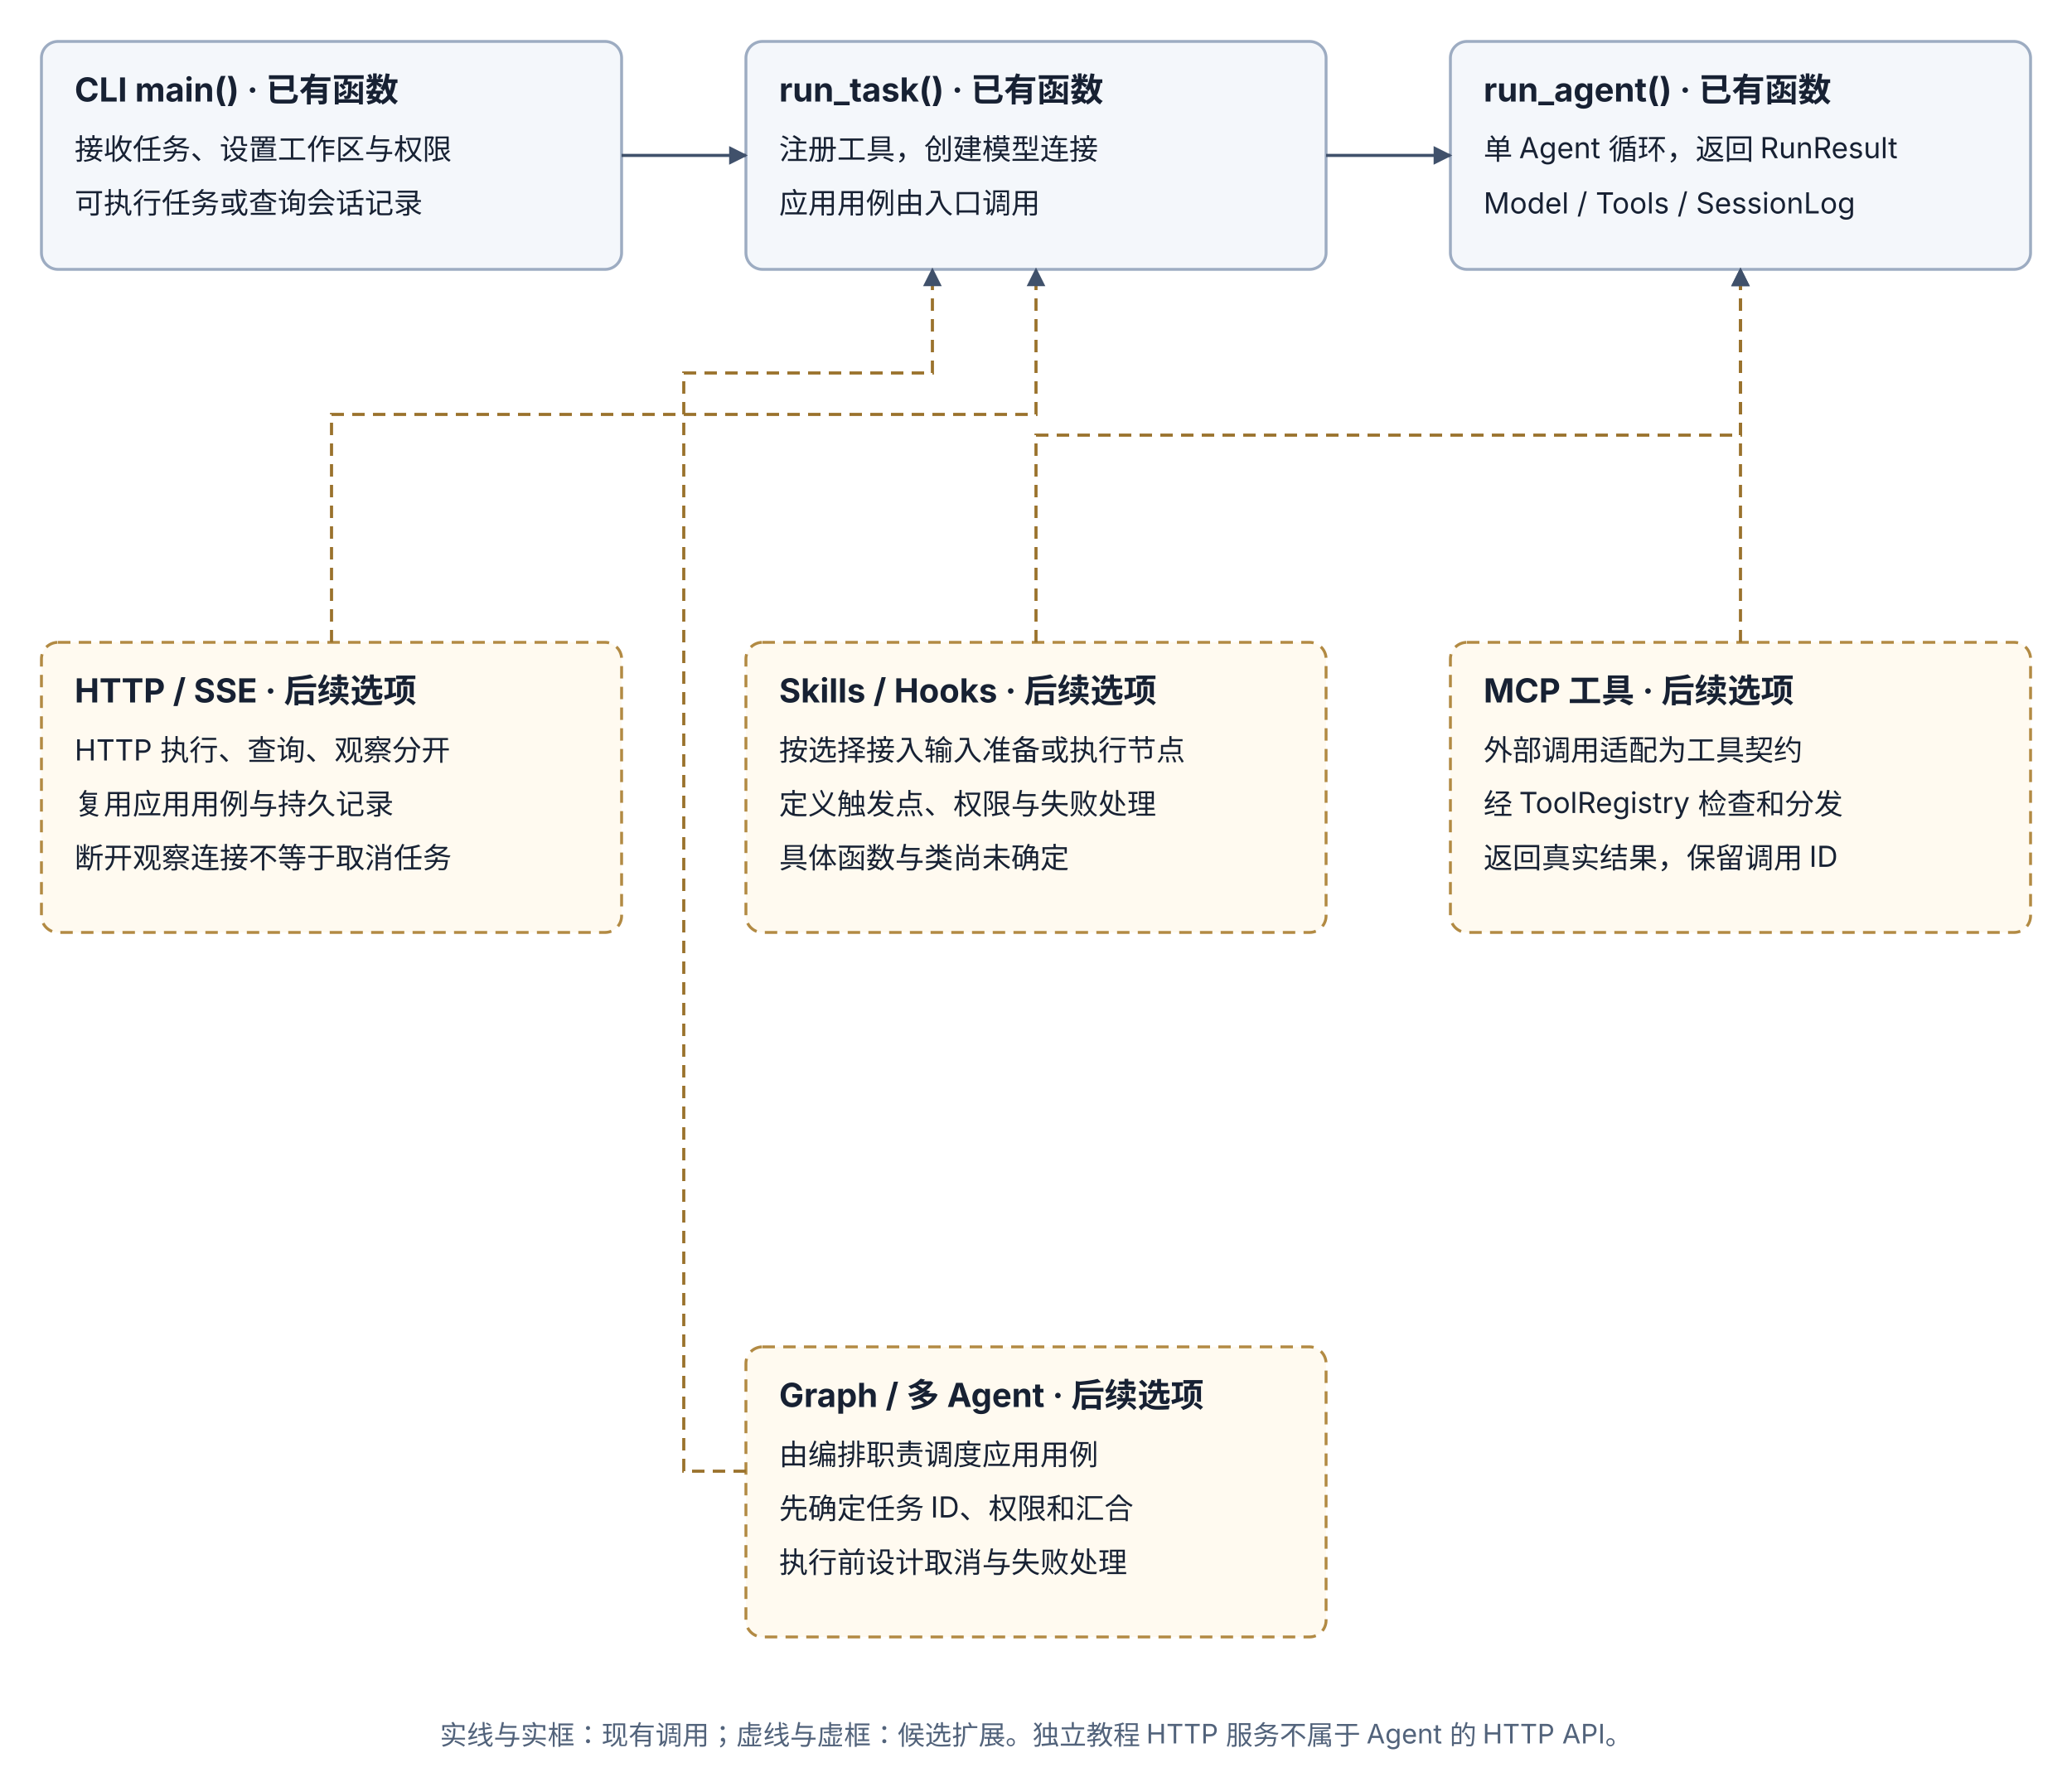
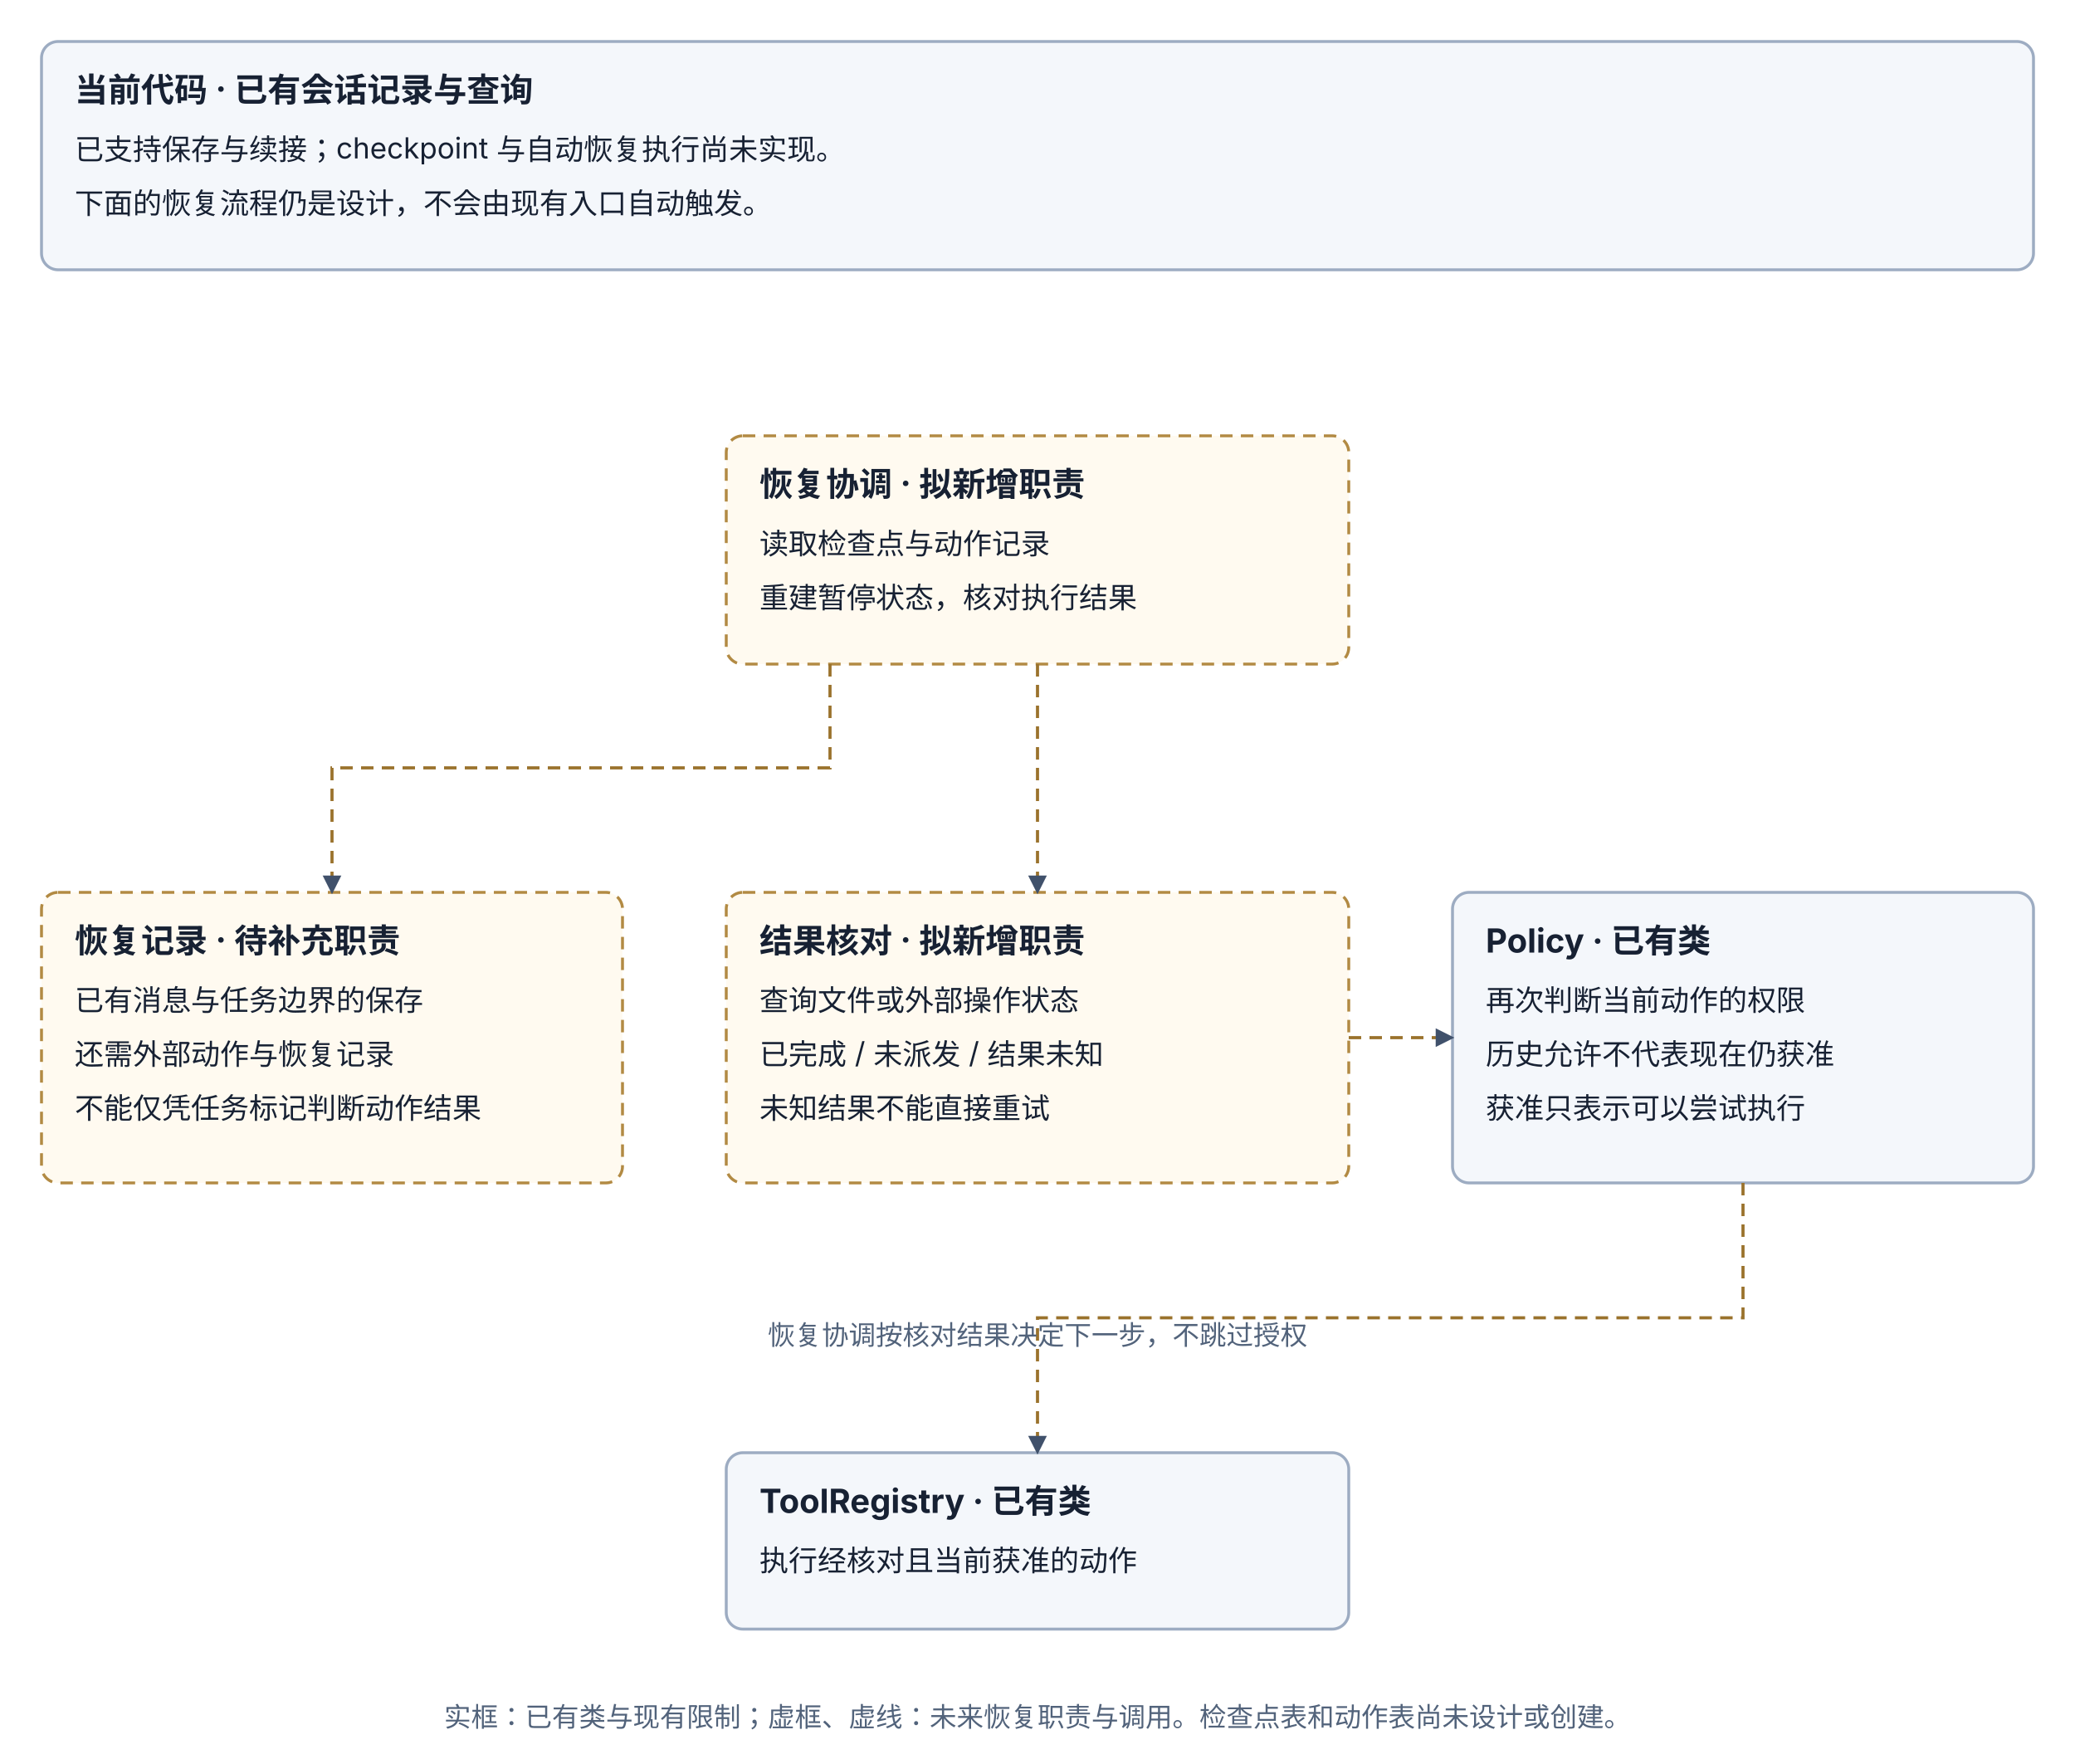
- <svg xmlns="http://www.w3.org/2000/svg" viewBox="0 0 1000 860" role="img" aria-labelledby="title">
+ <svg xmlns="http://www.w3.org/2000/svg" viewBox="0 0 1000 850" role="img" aria-labelledby="title">
  <style>text{font-family:-apple-system,BlinkMacSystemFont,"Segoe UI","Microsoft YaHei",sans-serif;fill:#172133;font-size:14px}.box{fill:#f4f7fb;stroke:#9dacc2;stroke-width:1.4}.planned{fill:#fffaf0;stroke:#b28a43;stroke-dasharray:6 4}.head{font-size:16px;font-weight:650}.note{fill:#52637b;font-size:13px}.edge{fill:none;stroke:#40516b;stroke-width:1.5}.future{stroke:#9a722c;stroke-dasharray:6 4}</style>
  <defs>
    <marker id="arrow" viewBox="0 0 10 10" refX="9" refY="5" markerWidth="6" markerHeight="6" orient="auto">
      <path d="M0 0 L10 5 L0 10 Z" fill="#40516b" />
    </marker>
  </defs>
-   <rect class="box" x="20" y="20" width="280" height="110" rx="8" />
-   <text x="36" y="49" class="head">CLI main() · 已有函数</text>
-   <text x="36" y="77" class="">接收任务、设置工作区与权限</text>
-   <text x="36" y="103" class="">可执行任务或查询会话记录</text>
-   <rect class="box" x="360" y="20" width="280" height="110" rx="8" />
-   <text x="376" y="49" class="head">run_task() · 已有函数</text>
-   <text x="376" y="77" class="">注册工具，创建模型连接</text>
-   <text x="376" y="103" class="">应用用例由入口调用</text>
-   <rect class="box" x="700" y="20" width="280" height="110" rx="8" />
-   <text x="716" y="49" class="head">run_agent() · 已有函数</text>
-   <text x="716" y="77" class="">单 Agent 循环，返回 RunResult</text>
-   <text x="716" y="103" class="">Model / Tools / SessionLog</text>
-   <rect class="box planned" x="20" y="310" width="280" height="140" rx="8" />
-   <text x="36" y="339" class="head">HTTP / SSE · 后续选项</text>
-   <text x="36" y="367" class="">HTTP 执行、查询、观察分开</text>
-   <text x="36" y="393" class="">复用应用用例与持久记录</text>
-   <text x="36" y="419" class="">断开观察连接不等于取消任务</text>
-   <rect class="box planned" x="360" y="310" width="280" height="140" rx="8" />
-   <text x="376" y="339" class="head">Skills / Hooks · 后续选项</text>
-   <text x="376" y="367" class="">按选择接入输入准备或执行节点</text>
-   <text x="376" y="393" class="">定义触发点、权限与失败处理</text>
-   <text x="376" y="419" class="">具体函数与类尚未确定</text>
-   <rect class="box planned" x="700" y="310" width="280" height="140" rx="8" />
-   <text x="716" y="339" class="head">MCP 工具 · 后续选项</text>
-   <text x="716" y="367" class="">外部调用适配为工具契约</text>
-   <text x="716" y="393" class="">经 ToolRegistry 检查和分发</text>
-   <text x="716" y="419" class="">返回真实结果，保留调用 ID</text>
-   <rect class="box planned" x="360" y="650" width="280" height="140" rx="8" />
-   <text x="376" y="679" class="head">Graph / 多 Agent · 后续选项</text>
-   <text x="376" y="707" class="">由编排职责调度应用用例</text>
-   <text x="376" y="733" class="">先确定任务 ID、权限和汇合</text>
-   <text x="376" y="759" class="">执行前设计取消与失败处理</text>
-   <path class="edge" d="M300 75 H360" marker-end="url(#arrow)" />
-   <path class="edge" d="M640 75 H700" marker-end="url(#arrow)" />
-   <path class="edge future" d="M160 310 V200 H500 V130" marker-end="url(#arrow)" />
-   <path class="edge future" d="M500 310 V210 H840 V130" marker-end="url(#arrow)" />
-   <path class="edge future" d="M840 310 V130" marker-end="url(#arrow)" />
-   <path class="edge future" d="M360 710 H330 V180 H450 V130" marker-end="url(#arrow)" />
-   <text x="500" y="842" class="note" text-anchor="middle">实线与实框：现有调用；虚线与虚框：候选扩展。独立教程 HTTP 服务不属于 Agent 的 HTTP API。</text>
+   <rect class="box" x="20" y="20" width="960" height="110" rx="8" />
+   <text x="36" y="49" class="head">当前代码 · 已有会话记录与查询</text>
+   <text x="36" y="77" class="">已支持保存与续接；checkpoint 与自动恢复执行尚未实现。</text>
+   <text x="36" y="103" class="">下面的恢复流程仍是设计，不会由现有入口自动触发。</text>
+   <rect class="box planned" x="350" y="210" width="300" height="110" rx="8" />
+   <text x="366" y="239" class="head">恢复协调 · 拟新增职责</text>
+   <text x="366" y="267" class="">读取检查点与动作记录</text>
+   <text x="366" y="293" class="">重建暂停状态，核对执行结果</text>
+   <rect class="box planned" x="20" y="430" width="280" height="140" rx="8" />
+   <text x="36" y="459" class="head">恢复记录 · 待补充职责</text>
+   <text x="36" y="487" class="">已有消息与任务边界的保存</text>
+   <text x="36" y="513" class="">还需外部动作与恢复记录</text>
+   <text x="36" y="539" class="">不能仅凭任务标记判断动作结果</text>
+   <rect class="box planned" x="350" y="430" width="300" height="140" rx="8" />
+   <text x="366" y="459" class="head">结果核对 · 拟新增职责</text>
+   <text x="366" y="487" class="">查询文件或外部操作状态</text>
+   <text x="366" y="513" class="">已完成 / 未派发 / 结果未知</text>
+   <text x="366" y="539" class="">未知结果不能直接重试</text>
+   <rect class="box" x="700" y="430" width="280" height="140" rx="8" />
+   <text x="716" y="459" class="head">Policy · 已有类</text>
+   <text x="716" y="487" class="">再次判断当前动作的权限</text>
+   <text x="716" y="513" class="">历史允许不代表现在仍获准</text>
+   <text x="716" y="539" class="">获准只表示可以尝试执行</text>
+   <rect class="box" x="350" y="700" width="300" height="85" rx="8" />
+   <text x="366" y="729" class="head">ToolRegistry · 已有类</text>
+   <text x="366" y="757" class="">执行经核对且当前获准的动作</text>
+   <path class="edge future" d="M400 320 V370 H160 V430" marker-end="url(#arrow)" />
+   <path class="edge future" d="M500 320 V430" marker-end="url(#arrow)" />
+   <path class="edge future" d="M650 500 H700" marker-end="url(#arrow)" />
+   <path class="edge future" d="M840 570 V635 H500 V700" marker-end="url(#arrow)" />
+   <text x="500" y="648" class="note" text-anchor="middle">恢复协调按核对结果决定下一步，不跳过授权</text>
+   <text x="500" y="832" class="note" text-anchor="middle">实框：已有类与现有限制；虚框、虚线：未来恢复职责与调用。检查点表和动作表尚未设计或创建。</text>
</svg>
